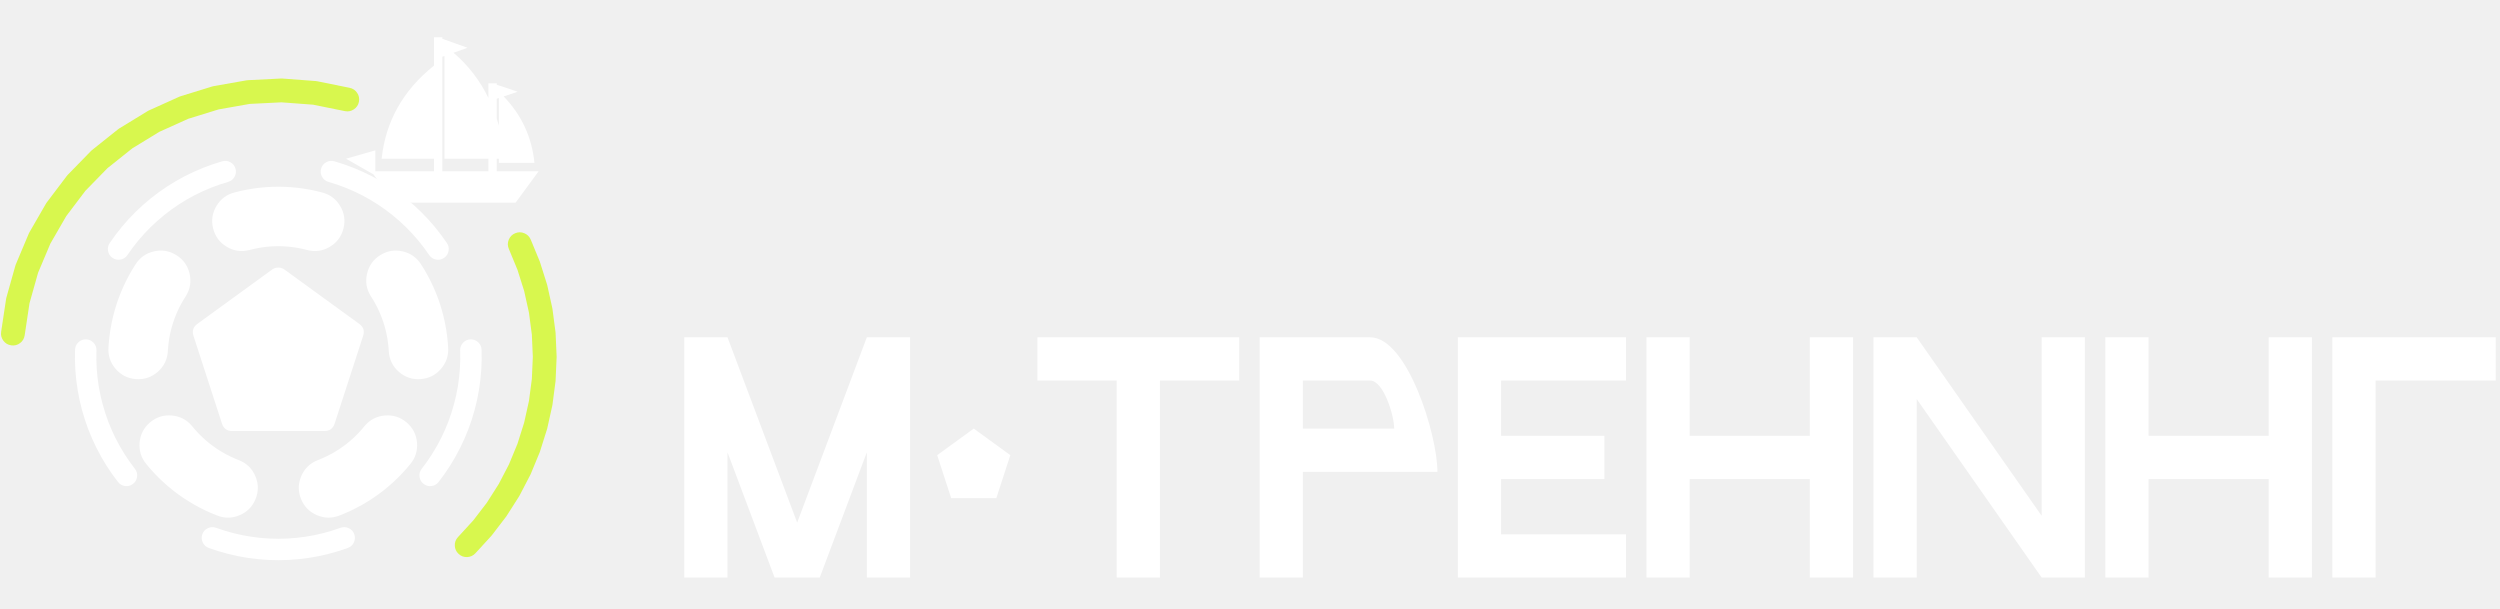
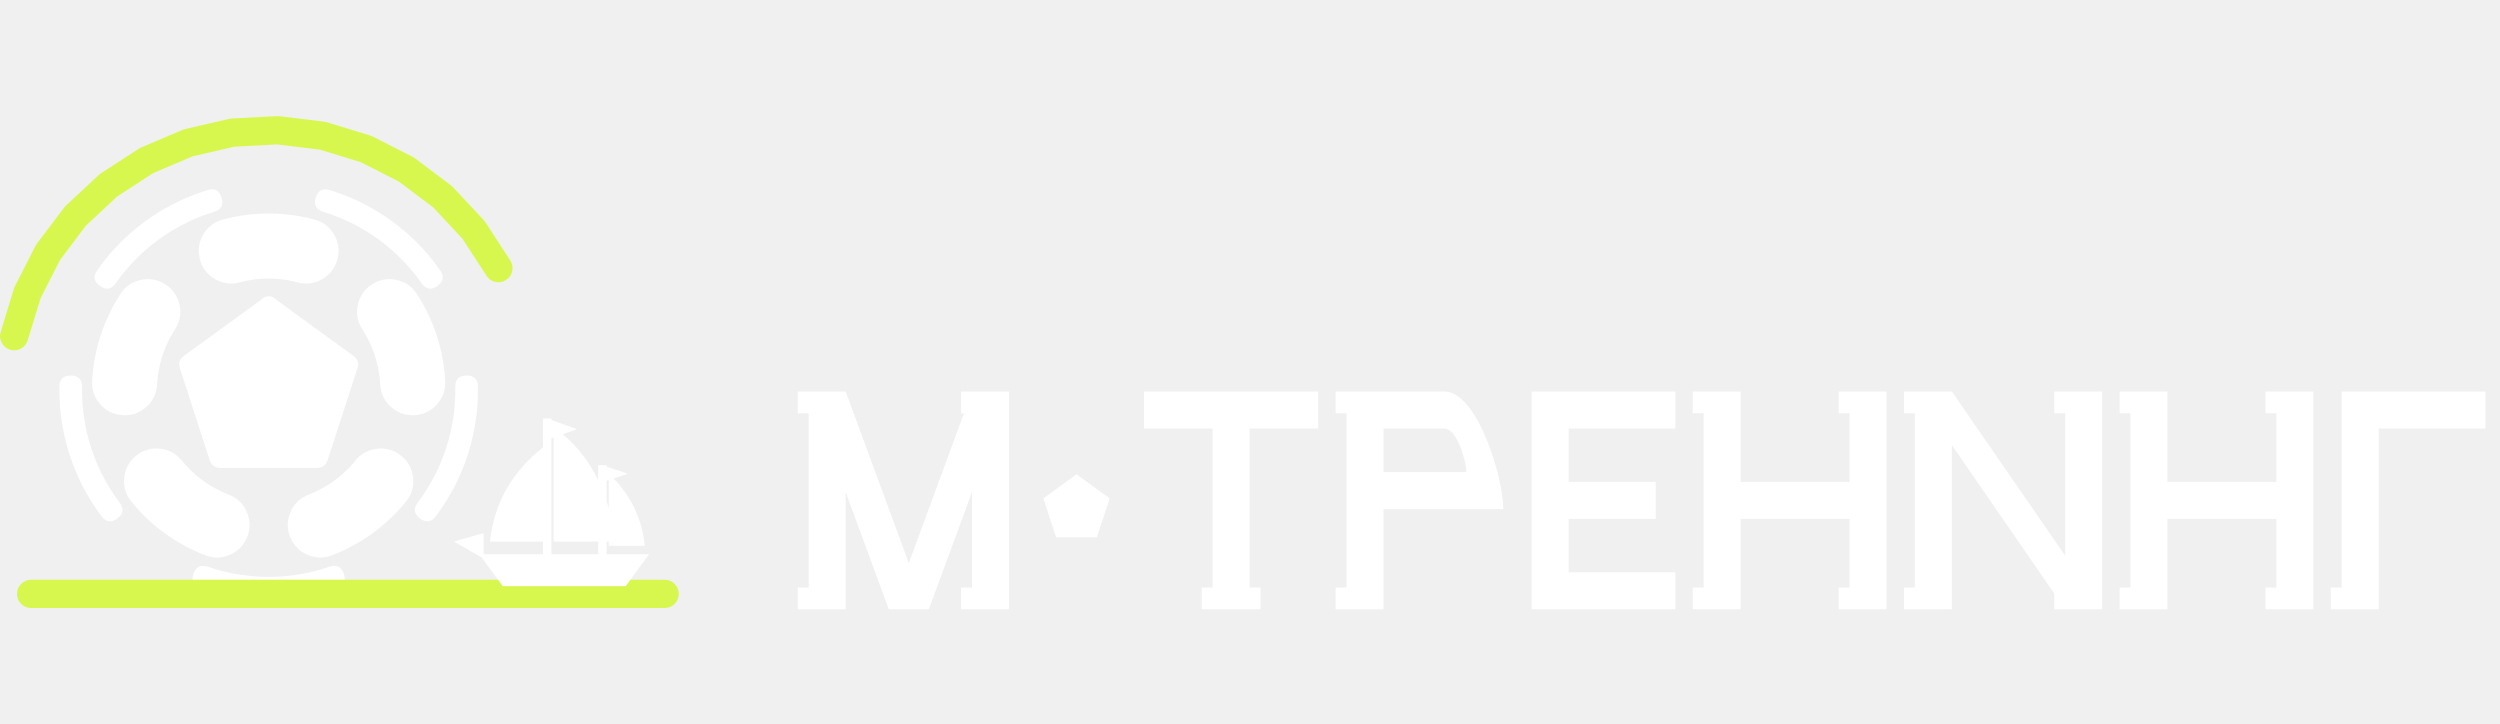
- <svg xmlns="http://www.w3.org/2000/svg" viewBox="0 0 1051 256" role="img" aria-labelledby="t">
-   <g transform="translate(-11 0)">
-     <path fill="#FFFFFF" d="M129.73 112.83Q130.37 113.09 130.89 113.54L162.03 136.16Q164.67 138.08 163.66 141.19L151.68 178.09Q150.67 181.2 147.4 181.2H108.6Q105.33 181.2 104.32 178.09L92.34 141.19Q91.33 138.08 93.97 136.16L125.11 113.54Q125.63 113.09 126.27 112.83Q127.09 112.48 128 112.49Q128.91 112.48 129.73 112.83ZM188.09 111.26 189.26 113.13Q189.38 113.33 189.5 113.53L190.59 115.44Q190.71 115.65 190.82 115.85L191.84 117.81Q191.95 118.02 192.05 118.23L193 120.22Q193.1 120.43 193.19 120.64L194.07 122.67Q194.16 122.88 194.25 123.1L195.04 125.16Q195.13 125.38 195.21 125.6L195.93 127.68Q196 127.9 196.07 128.13L196.71 130.24Q196.78 130.46 196.84 130.69L197.4 132.82Q197.46 133.05 197.51 133.28L198 135.43Q198.05 135.66 198.09 135.89L198.49 138.06Q198.54 138.29 198.57 138.52L198.89 140.7Q198.92 140.93 198.95 141.16L199.19 143.36Q199.21 143.59 199.23 143.82L199.39 146.02Q199.76 151.19 196.36 155.1Q192.97 159.01 187.81 159.38Q182.64 159.75 178.73 156.36Q174.82 152.96 174.45 147.8L174.31 145.83L174.12 144.1L173.87 142.38L173.55 140.67L173.17 138.98L172.73 137.29L172.22 135.63L171.65 133.99L171.02 132.37L170.34 130.77L169.59 129.2L168.78 127.66L167.92 126.15L166.87 124.48Q164.13 120.08 165.31 115.04Q166.48 110 170.87 107.26Q175.27 104.52 180.31 105.69Q185.35 106.86 188.09 111.26ZM183.42 195.18 182 196.87Q181.85 197.04 181.69 197.22L180.21 198.85Q180.05 199.02 179.89 199.19L178.34 200.77Q178.18 200.94 178.01 201.1L176.41 202.62Q176.24 202.78 176.06 202.93L174.41 204.39Q174.23 204.54 174.05 204.69L172.34 206.09Q172.16 206.23 171.98 206.38L170.21 207.71Q170.03 207.85 169.84 207.98L168.03 209.24Q167.84 209.38 167.64 209.5L165.78 210.7Q165.59 210.83 165.39 210.94L163.49 212.07Q163.29 212.19 163.08 212.3L161.14 213.35Q160.94 213.46 160.73 213.57L158.75 214.55Q158.54 214.65 158.33 214.75L156.32 215.65Q156.1 215.75 155.89 215.84L153.84 216.67Q149.04 218.61 144.27 216.59Q139.51 214.58 137.56 209.78Q135.61 204.98 137.63 200.21Q139.65 195.44 144.45 193.5L146.27 192.76L147.86 192.04L149.42 191.27L150.95 190.44L152.44 189.55L153.91 188.61L155.33 187.62L156.72 186.57L158.07 185.47L159.37 184.32L160.63 183.12L161.85 181.88L163.02 180.59L164.29 179.08Q167.62 175.12 172.78 174.68Q177.94 174.23 181.9 177.56Q185.86 180.9 186.31 186.06Q186.75 191.21 183.42 195.18ZM56.61 146.02 56.77 143.82Q56.79 143.59 56.81 143.36L57.05 141.16Q57.08 140.93 57.11 140.7L57.43 138.52Q57.46 138.29 57.51 138.06L57.91 135.89Q57.95 135.66 58 135.43L58.49 133.28Q58.54 133.05 58.6 132.82L59.16 130.69Q59.22 130.46 59.29 130.24L59.93 128.13Q60 127.9 60.07 127.68L60.79 125.6Q60.87 125.38 60.96 125.16L61.75 123.1Q61.84 122.88 61.93 122.67L62.81 120.64Q62.9 120.43 63 120.22L63.95 118.23Q64.05 118.02 64.16 117.81L65.18 115.85Q65.29 115.65 65.41 115.44L66.5 113.53Q66.62 113.33 66.74 113.13L67.91 111.26Q70.65 106.86 75.69 105.69Q80.73 104.52 85.13 107.26Q89.52 110 90.69 115.04Q91.87 120.08 89.13 124.48L88.08 126.15L87.22 127.66L86.41 129.2L85.66 130.77L84.98 132.37L84.35 133.99L83.78 135.63L83.27 137.29L82.83 138.98L82.45 140.67L82.13 142.38L81.88 144.1L81.69 145.83L81.55 147.8Q81.18 152.96 77.27 156.36Q73.36 159.75 68.19 159.38Q63.03 159.01 59.64 155.1Q56.24 151.19 56.61 146.02ZM102.16 216.67 100.11 215.84Q99.9 215.75 99.68 215.65L97.67 214.75Q97.46 214.65 97.25 214.55L95.27 213.57Q95.06 213.46 94.86 213.35L92.92 212.3Q92.71 212.19 92.51 212.07L90.61 210.94Q90.41 210.83 90.22 210.7L88.36 209.5Q88.16 209.38 87.97 209.24L86.16 207.98Q85.97 207.85 85.79 207.71L84.02 206.38Q83.84 206.23 83.66 206.09L81.95 204.69Q81.77 204.54 81.59 204.39L79.94 202.93Q79.76 202.78 79.59 202.62L77.99 201.1Q77.82 200.94 77.66 200.77L76.11 199.19Q75.95 199.02 75.79 198.85L74.31 197.22Q74.15 197.04 74 196.87L72.58 195.18Q69.25 191.21 69.69 186.06Q70.14 180.9 74.1 177.56Q78.06 174.23 83.22 174.68Q88.38 175.12 91.71 179.08L92.98 180.59L94.15 181.88L95.37 183.12L96.63 184.32L97.93 185.47L99.28 186.57L100.67 187.62L102.09 188.61L103.56 189.55L105.05 190.44L106.58 191.27L108.14 192.04L109.73 192.76L111.55 193.5Q116.35 195.44 118.37 200.21Q120.39 204.98 118.44 209.78Q116.49 214.58 111.73 216.59Q106.96 218.61 102.16 216.67ZM109.72 80.88 111.86 80.35Q112.09 80.29 112.32 80.24L114.48 79.79Q114.71 79.74 114.94 79.71L117.11 79.34Q117.34 79.3 117.57 79.27L119.76 78.98Q119.99 78.95 120.23 78.93L122.42 78.72Q122.66 78.7 122.89 78.68L125.09 78.56Q125.33 78.55 125.56 78.54L127.77 78.5Q128 78.5 128.23 78.5L130.44 78.54Q130.67 78.55 130.91 78.56L133.11 78.68Q133.34 78.7 133.58 78.72L135.77 78.93Q136.01 78.95 136.24 78.98L138.43 79.27Q138.66 79.3 138.89 79.34L141.06 79.71Q141.29 79.74 141.52 79.79L143.68 80.24Q143.91 80.29 144.14 80.35L146.28 80.88Q151.3 82.12 153.98 86.56Q156.65 90.99 155.4 96.02Q154.16 101.04 149.72 103.72Q145.29 106.39 140.26 105.14L138.35 104.67L136.64 104.31L134.93 104.02L133.21 103.79L131.47 103.63L129.74 103.53L128 103.5L126.26 103.53L124.53 103.63L122.79 103.79L121.07 104.02L119.36 104.31L117.65 104.67L115.74 105.14Q110.71 106.39 106.28 103.72Q101.84 101.04 100.6 96.02Q99.35 90.99 102.02 86.56Q104.7 82.12 109.72 80.88ZM157.14 230.38 153.31 231.67Q153.2 231.7 153.09 231.73L149.21 232.83Q149.1 232.86 148.99 232.88L145.05 233.78Q144.94 233.81 144.83 233.83L140.85 234.53Q140.74 234.55 140.63 234.56L136.62 235.06Q136.51 235.08 136.4 235.08L132.37 235.39Q132.26 235.4 132.15 235.4L128.11 235.5Q128 235.5 127.89 235.5L123.85 235.4Q123.74 235.4 123.63 235.39L119.6 235.08Q119.49 235.08 119.38 235.06L115.37 234.56Q115.26 234.55 115.15 234.53L111.17 233.83Q111.06 233.81 110.95 233.78L107.01 232.88Q106.9 232.86 106.79 232.83L102.91 231.73Q102.8 231.7 102.69 231.67L98.86 230.38Q97.1 229.79 96.27 228.12Q95.44 226.45 96.03 224.68Q96.62 222.91 98.29 222.09Q99.96 221.26 101.73 221.85L105.45 223.1L109.12 224.13L112.84 224.98L116.6 225.64L120.38 226.12L124.19 226.4L128 226.5L131.81 226.4L135.62 226.12L139.4 225.64L143.16 224.98L146.88 224.13L150.55 223.1L154.27 221.85Q156.04 221.26 157.71 222.09Q159.38 222.91 159.97 224.68Q160.56 226.45 159.73 228.12Q158.9 229.79 157.14 230.38ZM57.18 102.1 59.52 98.81Q59.59 98.71 59.66 98.63L62.16 95.46Q62.23 95.37 62.3 95.28L64.96 92.24Q65.03 92.16 65.11 92.08L67.92 89.17Q68 89.09 68.08 89.01L71.02 86.25Q71.11 86.18 71.19 86.1L74.27 83.49Q74.36 83.42 74.45 83.35L77.65 80.9Q77.74 80.83 77.84 80.76L81.16 78.47Q81.25 78.41 81.35 78.35L84.79 76.23Q84.88 76.17 84.98 76.11L88.52 74.16Q88.61 74.11 88.72 74.06L92.35 72.29Q92.45 72.24 92.55 72.2L96.26 70.61Q96.37 70.57 96.47 70.53L100.26 69.13Q100.37 69.09 100.47 69.05L104.33 67.84Q106.1 67.29 107.76 68.15Q109.41 69.01 109.97 70.79Q110.53 72.57 109.66 74.22Q108.8 75.87 107.02 76.43L103.27 77.61L99.7 78.93L96.19 80.43L92.76 82.1L89.42 83.94L86.18 85.95L83.04 88.11L80.01 90.43L77.1 92.9L74.31 95.5L71.66 98.25L69.15 101.12L66.79 104.11L64.51 107.31Q63.43 108.83 61.6 109.14Q59.76 109.45 58.24 108.37Q56.72 107.29 56.41 105.45Q56.1 103.62 57.18 102.1ZM151.67 67.84 155.53 69.05Q155.63 69.09 155.74 69.13L159.53 70.53Q159.63 70.57 159.74 70.61L163.45 72.2Q163.55 72.24 163.65 72.29L167.28 74.06Q167.39 74.11 167.48 74.16L171.02 76.11Q171.12 76.17 171.21 76.23L174.65 78.35Q174.75 78.41 174.84 78.47L178.16 80.76Q178.26 80.83 178.35 80.9L181.55 83.35Q181.64 83.42 181.73 83.49L184.81 86.1Q184.89 86.18 184.98 86.25L187.92 89.01Q188 89.09 188.08 89.17L190.89 92.08Q190.97 92.16 191.04 92.24L193.7 95.28Q193.77 95.37 193.84 95.46L196.34 98.63Q196.41 98.71 196.48 98.81L198.82 102.1Q199.9 103.62 199.59 105.45Q199.28 107.29 197.76 108.37Q196.24 109.45 194.4 109.14Q192.57 108.83 191.49 107.31L189.21 104.11L186.85 101.12L184.34 98.25L181.69 95.5L178.9 92.9L175.99 90.43L172.96 88.11L169.82 85.95L166.58 83.94L163.24 82.1L159.81 80.43L156.3 78.93L152.73 77.61L148.98 76.43Q147.2 75.87 146.34 74.22Q145.47 72.57 146.03 70.79Q146.59 69.01 148.24 68.15Q149.9 67.29 151.67 67.84ZM60.56 202.55 58.15 199.31Q58.08 199.22 58.02 199.12L55.78 195.76Q55.72 195.67 55.66 195.57L53.59 192.11Q53.53 192.01 53.48 191.91L51.58 188.34Q51.53 188.25 51.48 188.14L49.77 184.49Q49.72 184.39 49.68 184.28L48.14 180.55Q48.1 180.44 48.06 180.34L46.72 176.53Q46.68 176.42 46.65 176.31L45.5 172.44Q45.47 172.34 45.44 172.23L44.48 168.3Q44.46 168.19 44.44 168.08L43.67 164.12Q43.65 164.01 43.64 163.9L43.08 159.9Q43.06 159.78 43.05 159.67L42.69 155.65Q42.68 155.54 42.67 155.43L42.51 151.39Q42.51 151.28 42.51 151.17L42.55 147.13Q42.57 145.26 43.9 143.96Q45.23 142.65 47.09 142.67Q48.96 142.69 50.26 144.02Q51.57 145.35 51.55 147.22L51.51 151.14L51.66 154.96L52 158.75L52.53 162.53L53.25 166.28L54.16 169.98L55.25 173.64L56.51 177.24L57.96 180.77L59.58 184.22L61.37 187.59L63.33 190.86L65.45 194.03L67.79 197.19Q68.9 198.68 68.62 200.53Q68.35 202.37 66.85 203.48Q65.36 204.59 63.51 204.32Q61.67 204.05 60.56 202.55ZM213.45 147.13 213.49 151.17Q213.49 151.28 213.49 151.39L213.33 155.43Q213.32 155.54 213.31 155.65L212.95 159.67Q212.94 159.78 212.92 159.9L212.36 163.9Q212.35 164.01 212.33 164.12L211.56 168.08Q211.54 168.19 211.52 168.3L210.56 172.23Q210.53 172.34 210.5 172.44L209.35 176.31Q209.32 176.42 209.28 176.53L207.94 180.34Q207.9 180.44 207.86 180.55L206.32 184.28Q206.28 184.39 206.23 184.49L204.52 188.14Q204.47 188.25 204.42 188.34L202.52 191.91Q202.47 192.01 202.41 192.11L200.34 195.57Q200.28 195.67 200.22 195.76L197.98 199.12Q197.92 199.22 197.85 199.31L195.44 202.55Q194.33 204.05 192.49 204.32Q190.64 204.59 189.15 203.48Q187.65 202.37 187.38 200.53Q187.1 198.68 188.21 197.19L190.55 194.03L192.67 190.86L194.63 187.59L196.42 184.22L198.04 180.77L199.49 177.24L200.75 173.64L201.84 169.98L202.75 166.28L203.47 162.53L204 158.75L204.34 154.96L204.49 151.14L204.45 147.22Q204.43 145.35 205.74 144.02Q207.04 142.69 208.91 142.67Q210.77 142.65 212.1 143.96Q213.43 145.26 213.45 147.13Z" />
-     <path fill="#D8F74E" d="M11.48 139.49 13.56 125.7Q13.61 125.39 13.69 125.09L17.47 111.65Q17.56 111.35 17.68 111.07L23.1 98.21Q23.22 97.92 23.38 97.65L30.35 85.57Q30.51 85.3 30.7 85.05L39.12 73.92Q39.31 73.68 39.53 73.45L49.27 63.46Q49.49 63.24 49.73 63.05L60.64 54.35Q60.89 54.15 61.15 53.99L73.06 46.71Q73.33 46.55 73.61 46.42L86.33 40.68Q86.61 40.55 86.91 40.46L100.24 36.35Q100.54 36.26 100.85 36.2L114.59 33.78Q114.9 33.73 115.21 33.71L129.15 33.01Q129.46 33 129.77 33.02L143.68 34.07Q144 34.09 144.3 34.15L157.98 36.92Q160.01 37.33 161.15 39.05Q162.3 40.78 161.89 42.81Q161.48 44.84 159.75 45.98Q158.03 47.13 156 46.72L142.63 44.01L129.33 43.02L116.02 43.68L102.89 46L90.16 49.93L78.01 55.41L66.63 62.36L56.21 70.67L46.9 80.21L38.86 90.84L32.19 102.38L27.01 114.66L23.4 127.49L21.37 140.98Q21.06 143.03 19.4 144.26Q17.73 145.49 15.68 145.18Q13.63 144.87 12.4 143.21Q11.17 141.54 11.48 139.49ZM234.13 100.75 237.86 109.78Q237.95 109.98 238.01 110.19L240.95 119.51Q241.02 119.72 241.07 119.93L243.18 129.47Q243.23 129.68 243.26 129.9L244.53 139.59Q244.56 139.8 244.57 140.02L245 149.78Q245 150 245 150.22L244.57 159.98Q244.56 160.2 244.53 160.41L243.26 170.1Q243.23 170.32 243.18 170.53L241.07 180.07Q241.02 180.28 240.95 180.49L238.01 189.81Q237.95 190.02 237.86 190.22L234.13 199.25Q234.04 199.45 233.94 199.64L229.43 208.31Q229.33 208.5 229.21 208.69L223.96 216.93Q223.84 217.11 223.71 217.28L217.76 225.04Q217.63 225.21 217.48 225.37L210.88 232.57Q209.48 234.1 207.41 234.19Q205.34 234.28 203.82 232.88Q202.29 231.48 202.2 229.41Q202.11 227.34 203.51 225.82L209.96 218.78L215.65 211.37L220.66 203.5L224.97 195.22L228.54 186.59L231.35 177.69L233.37 168.58L234.59 159.33L235 150L234.59 140.67L233.37 131.42L231.35 122.31L228.54 113.41L224.89 104.58Q224.09 102.67 224.89 100.75Q225.68 98.84 227.59 98.05Q229.51 97.25 231.42 98.05Q233.33 98.84 234.13 100.75Z" />
-     <path fill="#FFFFFF" d="M167.99 73.3 156.48 66.72 168.8 63.2V72H193.44V66.72H171.44Q173.97 43.13 193.44 27.6V15.68H196.96V16.31L207.52 20.08L201.65 22.18Q210.89 30.03 216.32 41.15V35.04H219.84V35.63L228.64 38.56L222.73 40.53Q234.06 52.26 235.68 68.48H220.72V66.72H219.84V72H237.44L227.76 85.2H176.72L167.99 73.3ZM196.96 23.85V72H216.32V66.72H197.84V23.54ZM219.84 41.49V49.91Q220.31 51.35 220.72 52.83V41.2Z" />
+ <svg xmlns="http://www.w3.org/2000/svg" viewBox="0 0 884 256" role="img" aria-labelledby="t">
+   <g transform="translate(-5 12)">
+     <path fill="#FFFFFF" d="M100 92.78Q101.5 92.67 102.76 94.06L129.93 113.8Q132.28 115.51 131.38 118.27L120.85 150.7Q119.95 153.46 117.05 153.46H82.95Q80.05 153.46 79.15 150.7L68.62 118.27Q67.72 115.51 70.07 113.8L97.24 94.06Q98.5 92.67 100 92.78ZM148.43 165.5 147.21 166.96Q147.07 167.12 146.92 167.28L145.64 168.69Q145.5 168.85 145.35 169.01L144.01 170.37Q143.86 170.52 143.71 170.67L142.32 171.99Q142.17 172.13 142.01 172.28L140.58 173.54Q140.41 173.68 140.25 173.81L138.77 175.02Q138.6 175.16 138.43 175.29L136.91 176.44Q136.74 176.57 136.56 176.69L135 177.78Q134.82 177.9 134.64 178.02L133.04 179.05Q132.86 179.17 132.67 179.28L131.03 180.25Q130.85 180.36 130.66 180.46L128.98 181.37Q128.79 181.48 128.6 181.57L126.89 182.42Q126.7 182.51 126.5 182.6L124.76 183.38Q124.56 183.47 124.37 183.55L122.6 184.27Q118.18 186.06 113.8 184.2Q109.41 182.35 107.62 177.93Q105.83 173.52 107.69 169.13Q109.54 164.75 113.96 162.96L115.52 162.32L116.87 161.71L118.19 161.06L119.49 160.35L120.76 159.6L122.01 158.8L123.22 157.95L124.4 157.06L125.54 156.13L126.65 155.15L127.72 154.14L128.75 153.08L129.74 151.99L130.83 150.69Q133.9 147.05 138.65 146.64Q143.39 146.23 147.04 149.3Q150.68 152.36 151.09 157.11Q151.5 161.85 148.43 165.5ZM37.6 122.51 37.73 120.61Q37.75 120.4 37.77 120.18L37.98 118.29Q38 118.07 38.03 117.86L38.31 115.97Q38.34 115.76 38.38 115.55L38.73 113.67Q38.77 113.46 38.82 113.25L39.23 111.39Q39.28 111.18 39.33 110.97L39.82 109.13Q39.88 108.92 39.94 108.72L40.49 106.89Q40.56 106.69 40.63 106.48L41.25 104.68Q41.32 104.48 41.4 104.28L42.09 102.5Q42.17 102.3 42.25 102.1L43.01 100.35Q43.09 100.15 43.19 99.96L44.01 98.24Q44.1 98.04 44.2 97.85L45.08 96.16Q45.18 95.97 45.29 95.78L46.24 94.13Q46.35 93.94 46.46 93.76L47.47 92.14Q49.99 88.1 54.63 87.02Q59.27 85.94 63.31 88.46Q67.35 90.98 68.43 95.62Q69.51 100.26 66.99 104.31L66.09 105.74L65.36 107.02L64.67 108.33L64.04 109.67L63.45 111.02L62.92 112.4L62.44 113.79L62.01 115.21L61.63 116.64L61.3 118.08L61.04 119.53L60.82 120.99L60.66 122.46L60.54 124.15Q60.2 128.9 56.6 132.02Q53 135.14 48.25 134.8Q43.5 134.46 40.38 130.86Q37.26 127.27 37.6 122.51ZM77.4 184.27 75.63 183.55Q75.44 183.47 75.24 183.38L73.5 182.6Q73.3 182.51 73.11 182.42L71.4 181.57Q71.21 181.48 71.02 181.37L69.34 180.46Q69.15 180.36 68.97 180.25L67.33 179.28Q67.14 179.17 66.96 179.05L65.36 178.02Q65.18 177.9 65 177.78L63.44 176.69Q63.26 176.57 63.09 176.44L61.57 175.29Q61.4 175.16 61.23 175.02L59.75 173.81Q59.59 173.68 59.42 173.54L57.99 172.28Q57.83 172.13 57.68 171.99L56.29 170.67Q56.14 170.52 55.99 170.37L54.65 169.01Q54.5 168.85 54.36 168.69L53.08 167.28Q52.93 167.12 52.79 166.96L51.57 165.5Q48.5 161.85 48.91 157.11Q49.32 152.36 52.96 149.3Q56.61 146.23 61.35 146.64Q66.1 147.05 69.17 150.69L70.26 151.99L71.25 153.08L72.28 154.14L73.35 155.15L74.46 156.13L75.6 157.06L76.78 157.95L77.99 158.8L79.24 159.6L80.51 160.35L81.81 161.06L83.13 161.71L84.48 162.32L86.04 162.96Q90.46 164.75 92.31 169.13Q94.17 173.52 92.38 177.93Q90.59 182.35 86.2 184.2Q81.82 186.06 77.4 184.27ZM84.03 65.58 85.88 65.12Q86.09 65.07 86.3 65.02L88.17 64.63Q88.38 64.59 88.59 64.55L90.47 64.23Q90.68 64.2 90.9 64.17L92.79 63.92Q93 63.89 93.22 63.87L95.12 63.69Q95.33 63.67 95.54 63.66L97.45 63.55Q97.66 63.54 97.88 63.54L99.78 63.5Q100 63.5 100.22 63.5L102.12 63.54Q102.34 63.54 102.55 63.55L104.46 63.66Q104.67 63.67 104.88 63.69L106.78 63.87Q107 63.89 107.21 63.92L109.1 64.17Q109.32 64.2 109.53 64.23L111.41 64.55Q111.62 64.59 111.83 64.63L113.7 65.02Q113.91 65.07 114.12 65.12L115.97 65.58Q120.59 66.72 123.05 70.8Q125.51 74.88 124.36 79.51Q123.21 84.13 119.13 86.59Q115.05 89.05 110.43 87.9L108.79 87.49L107.34 87.19L105.89 86.94L104.42 86.75L102.95 86.61L101.48 86.53L100 86.5L98.52 86.53L97.05 86.61L95.58 86.75L94.11 86.94L92.66 87.19L91.21 87.49L89.57 87.9Q84.95 89.05 80.87 86.59Q76.78 84.13 75.64 79.51Q74.49 74.88 76.95 70.8Q79.41 66.72 84.03 65.58ZM152.53 92.14 153.54 93.76Q153.65 93.94 153.76 94.13L154.71 95.78Q154.82 95.97 154.92 96.16L155.8 97.85Q155.9 98.04 155.99 98.24L156.81 99.96Q156.91 100.15 156.99 100.35L157.75 102.1Q157.83 102.3 157.91 102.5L158.6 104.28Q158.68 104.48 158.75 104.68L159.37 106.48Q159.44 106.69 159.51 106.89L160.06 108.72Q160.12 108.92 160.18 109.13L160.67 110.97Q160.72 111.18 160.77 111.39L161.18 113.25Q161.23 113.46 161.27 113.67L161.62 115.55Q161.66 115.76 161.69 115.97L161.97 117.86Q162 118.07 162.02 118.29L162.23 120.18Q162.25 120.4 162.27 120.61L162.4 122.51Q162.74 127.27 159.62 130.86Q156.5 134.46 151.75 134.8Q147 135.14 143.4 132.02Q139.8 128.9 139.46 124.15L139.34 122.46L139.18 120.99L138.96 119.53L138.7 118.08L138.37 116.64L137.99 115.21L137.56 113.79L137.08 112.4L136.55 111.02L135.96 109.67L135.33 108.33L134.64 107.02L133.91 105.74L133.01 104.31Q130.49 100.26 131.57 95.62Q132.65 90.98 136.69 88.46Q140.73 85.94 145.37 87.02Q150.01 88.1 152.53 92.14ZM124 196 120.84 197Q120.75 197.03 120.66 197.06L117.46 197.91Q117.36 197.93 117.27 197.95L114.03 198.66Q113.94 198.68 113.85 198.69L110.58 199.24Q110.48 199.26 110.39 199.27L107.09 199.66Q107 199.67 106.91 199.68L103.6 199.91Q103.5 199.92 103.41 199.92L100.09 200Q100.05 200 100 200Q99.95 200 99.91 200L96.59 199.92Q96.5 199.92 96.4 199.91L93.09 199.68Q93 199.67 92.91 199.66L89.61 199.27Q89.52 199.26 89.42 199.24L86.15 198.69Q86.06 198.68 85.97 198.66L82.73 197.95Q82.64 197.93 82.54 197.91L79.34 197.06Q79.25 197.03 79.16 197L76 196Q72.19 194.79 73.4 190.97Q74 189.07 75.26 188.42Q76.52 187.77 78.42 188.37L81.49 189.35L84.51 190.16L87.57 190.82L90.65 191.33L93.76 191.7L96.87 191.92L100 192L103.13 191.92L106.24 191.7L109.35 191.33L112.43 190.82L115.49 190.16L118.51 189.35L121.58 188.37Q123.48 187.77 124.74 188.42Q126 189.07 126.6 190.97Q127.81 194.79 124 196ZM39.44 83.48 41.4 80.81Q41.46 80.73 41.52 80.66L43.61 78.08Q43.67 78.01 43.73 77.94L45.94 75.47Q46.01 75.4 46.07 75.33L48.4 72.96Q48.46 72.9 48.53 72.83L50.96 70.58Q51.03 70.52 51.11 70.45L53.64 68.32Q53.72 68.26 53.79 68.2L56.43 66.19Q56.5 66.13 56.58 66.08L59.31 64.19Q59.39 64.14 59.47 64.09L62.28 62.34Q62.36 62.29 62.44 62.24L65.34 60.62Q65.42 60.57 65.51 60.53L68.47 59.05Q68.56 59.01 68.65 58.97L71.68 57.63Q71.77 57.6 71.85 57.56L74.95 56.37Q75.04 56.34 75.13 56.31L78.27 55.26Q82.07 54 83.33 57.8Q84.59 61.6 80.79 62.86L77.74 63.87L74.82 64.99L71.96 66.25L69.16 67.65L66.43 69.18L63.78 70.83L61.21 72.61L58.72 74.5L56.33 76.52L54.04 78.64L51.84 80.87L49.76 83.2L47.79 85.63L45.88 88.22Q44.7 89.83 43.3 90.04Q41.9 90.26 40.29 89.07Q37.07 86.7 39.44 83.48ZM173.99 124.8 173.97 128.12Q173.97 128.21 173.96 128.31L173.79 131.62Q173.78 131.71 173.77 131.81L173.44 135.11Q173.43 135.2 173.41 135.3L172.92 138.57Q172.91 138.67 172.89 138.76L172.25 142.01Q172.23 142.11 172.2 142.2L171.41 145.42Q171.38 145.51 171.36 145.6L170.41 148.78Q170.38 148.87 170.35 148.96L169.25 152.09Q169.22 152.17 169.18 152.26L167.94 155.34Q167.9 155.42 167.86 155.51L166.47 158.52Q166.43 158.61 166.39 158.69L164.86 161.63Q164.81 161.71 164.76 161.8L163.1 164.66Q163.05 164.74 163 164.82L161.19 167.61Q161.14 167.69 161.09 167.76L159.16 170.46Q156.82 173.71 153.57 171.38Q150.32 169.05 152.65 165.8L154.53 163.18L156.23 160.55L157.8 157.85L159.25 155.08L160.56 152.24L161.73 149.34L162.77 146.39L163.66 143.4L164.42 140.37L165.02 137.3L165.49 134.21L165.8 131.1L165.97 127.97L165.99 124.75Q166 122.75 167.01 121.76Q168.01 120.77 170.01 120.78Q173.86 120.8 173.99 124.5C173.99 124.57 173.99 124.65 173.99 124.73Q173.99 124.77 173.99 124.8ZM40.84 170.46 38.91 167.76Q38.86 167.69 38.81 167.61L37 164.82Q36.95 164.74 36.9 164.66L35.24 161.8Q35.19 161.71 35.14 161.63L33.61 158.69Q33.57 158.61 33.53 158.52L32.14 155.51Q32.1 155.42 32.06 155.34L30.82 152.26Q30.78 152.17 30.75 152.09L29.65 148.96Q29.62 148.87 29.59 148.78L28.64 145.6Q28.62 145.51 28.59 145.42L27.8 142.2Q27.77 142.11 27.75 142.01L27.11 138.76Q27.09 138.67 27.08 138.57L26.59 135.3Q26.57 135.2 26.56 135.11L26.23 131.81Q26.22 131.71 26.21 131.62L26.04 128.31Q26.03 128.21 26.03 128.12L26.01 124.8Q26.01 124.77 26.01 124.73C26.01 124.65 26.01 124.57 26.02 124.49Q26.14 120.8 29.99 120.78Q33.99 120.75 34.01 124.75L34.03 127.97L34.2 131.1L34.51 134.21L34.98 137.3L35.58 140.37L36.34 143.4L37.23 146.39L38.27 149.34L39.44 152.24L40.75 155.08L42.2 157.85L43.77 160.55L45.47 163.18L47.35 165.8Q48.51 167.42 48.28 168.82Q48.05 170.21 46.43 171.38Q44.8 172.54 43.41 172.31Q42.01 172.08 40.84 170.46ZM121.73 55.26 124.87 56.31Q124.96 56.34 125.05 56.37L128.15 57.56Q128.23 57.6 128.32 57.63L131.35 58.97Q131.44 59.01 131.53 59.05L134.49 60.53Q134.58 60.57 134.66 60.62L137.56 62.24Q137.64 62.29 137.72 62.34L140.53 64.09Q140.61 64.14 140.69 64.19L143.42 66.08Q143.5 66.13 143.57 66.19L146.21 68.2Q146.28 68.26 146.36 68.32L148.89 70.45Q148.97 70.52 149.04 70.58L151.47 72.83Q151.54 72.9 151.6 72.96L153.93 75.33Q153.99 75.4 154.06 75.47L156.27 77.94Q156.33 78.01 156.39 78.08L158.48 80.66Q158.54 80.73 158.6 80.81L160.56 83.48Q162.93 86.7 159.71 89.07Q158.1 90.26 156.7 90.04Q155.3 89.83 154.12 88.22L152.21 85.63L150.24 83.2L148.16 80.87L145.96 78.64L143.67 76.52L141.28 74.5L138.79 72.61L136.22 70.83L133.57 69.18L130.84 67.65L128.04 66.25L125.18 64.99L122.26 63.87L119.21 62.86Q115.41 61.6 116.67 57.8Q117.93 54 121.73 55.26Z" />
+     <path fill="#D8F74E" d="M5.23 105.41 9.92 90.07Q10.05 89.66 10.24 89.27L17.52 74.98Q17.72 74.59 17.99 74.24L27.64 61.43Q27.9 61.08 28.22 60.78L39.95 49.85Q40.27 49.55 40.64 49.31L54.09 40.58Q54.45 40.34 54.85 40.17L69.62 33.9Q70.02 33.73 70.45 33.63L86.07 30.02Q86.5 29.93 86.93 29.9L102.95 29.06Q103.39 29.04 103.82 29.09L119.74 31.05Q120.17 31.1 120.59 31.23L135.93 35.92Q136.34 36.05 136.73 36.24L151.02 43.52Q151.41 43.72 151.76 43.99L164.57 53.64Q164.92 53.9 165.22 54.22L176.15 65.95Q176.45 66.27 176.69 66.64L185.42 80.09Q186.55 81.82 186.12 83.85Q185.69 85.87 183.95 87Q182.22 88.13 180.19 87.7Q178.17 87.27 177.04 85.53L168.54 72.45L158.2 61.36L146.09 52.24L132.58 45.35L118.08 40.92L103.04 39.07L87.89 39.87L73.12 43.28L59.16 49.2L46.45 57.46L35.36 67.8L26.24 79.91L19.35 93.42L14.79 108.33Q14.19 110.31 12.36 111.29Q10.53 112.26 8.55 111.65Q6.57 111.05 5.6 109.22Q4.62 107.39 5.23 105.41ZM16 193H240Q242.07 193 243.54 194.46Q245 195.93 245 198Q245 200.07 243.54 201.54Q242.07 203 240 203H16Q13.93 203 12.46 201.54Q11 200.07 11 198Q11 195.93 12.46 194.46Q13.93 193 16 193Z" />
+     <path fill="#FFFFFF" d="M175.31 185.11 165.5 179.5 176 176.5V184H197V179.5H178.25Q180.4 159.39 197 146.16V136H200V136.54L209 139.75L204 141.54Q211.88 148.23 216.5 157.71V152.5H219.5V153L227 155.5L221.96 157.18Q231.62 167.18 233 181H220.25V179.5H219.5V184H234.5L226.25 195.25H182.75L175.31 185.11ZM200 142.96V184H216.5V179.5H200.75V142.7ZM219.5 158V165.17Q219.9 166.4 220.25 167.66V157.75Z" />
  </g>
-   <g transform="translate(287.66 141.8) scale(1.01)">
-     <path fill="#FFFFFF" d="M0 0H18L47 77.13L76 0H94V100H76V47.87L56.4 100H37.6L18 47.87V100H0ZM495 0H513L565 74.29V0H583V100H565L513 25.71V100H495ZM239.5 0H285.5C300.96 0 313.5 40.54 313.5 56H257.5V100H239.5ZM400.5 0H418.5V41H468.5V0H486.5V100H468.5V59H418.5V100H400.5ZM591.5 0H609.5V41H659.5V0H677.5V100H659.5V59H609.5V100H591.5ZM322 0H392V18H340V41H383V59H340V82H392V100H322ZM147 0H231V18H198V100H180V18H147ZM686 0H754V18H704V100H686ZM257.5 18V38H295.5C295.5 32.48 291.02 18 285.5 18ZM120.5 38 135.72 49.06 129.9 66.94H111.1L105.28 49.06Z" />
+   <g transform="translate(285.94 138.44) scale(0.77)">
+     <path fill="#FFFFFF" d="M-5 0H17L46 78.8L71.32 10H70V0H92V100H70V90H75V46.2L55.2 100H36.8L17 46.2V100H-5V90H0V10H-5ZM503 0H525L577 75.36V10H572V0H594V100H572V92.75L525 24.64V100H503V90H508V10H503ZM406 0H428V41.5H478V10H473V0H495V100H473V90H478V58.5H428V100H406V90H411V10H406ZM602 0H624V41.5H674V10H669V0H691V100H669V90H674V58.5H624V100H602V90H607V10H602ZM242 0H292C306.91 0 319 39.09 319 54H264V100H242V90H247V10H242ZM332 0H398V17H349V41.5H389V58.5H349V83H398V100H332ZM154 0H234V17H202.5V90H207.5V100H180.5V90H185.5V17H154ZM704 0H770V17H721V100H699V90H704ZM264 17V37H302C302 31.48 297.52 17 292 17ZM123 38 138.22 49.06 132.4 66.94H113.6L107.78 49.06Z" />
  </g>
</svg>
